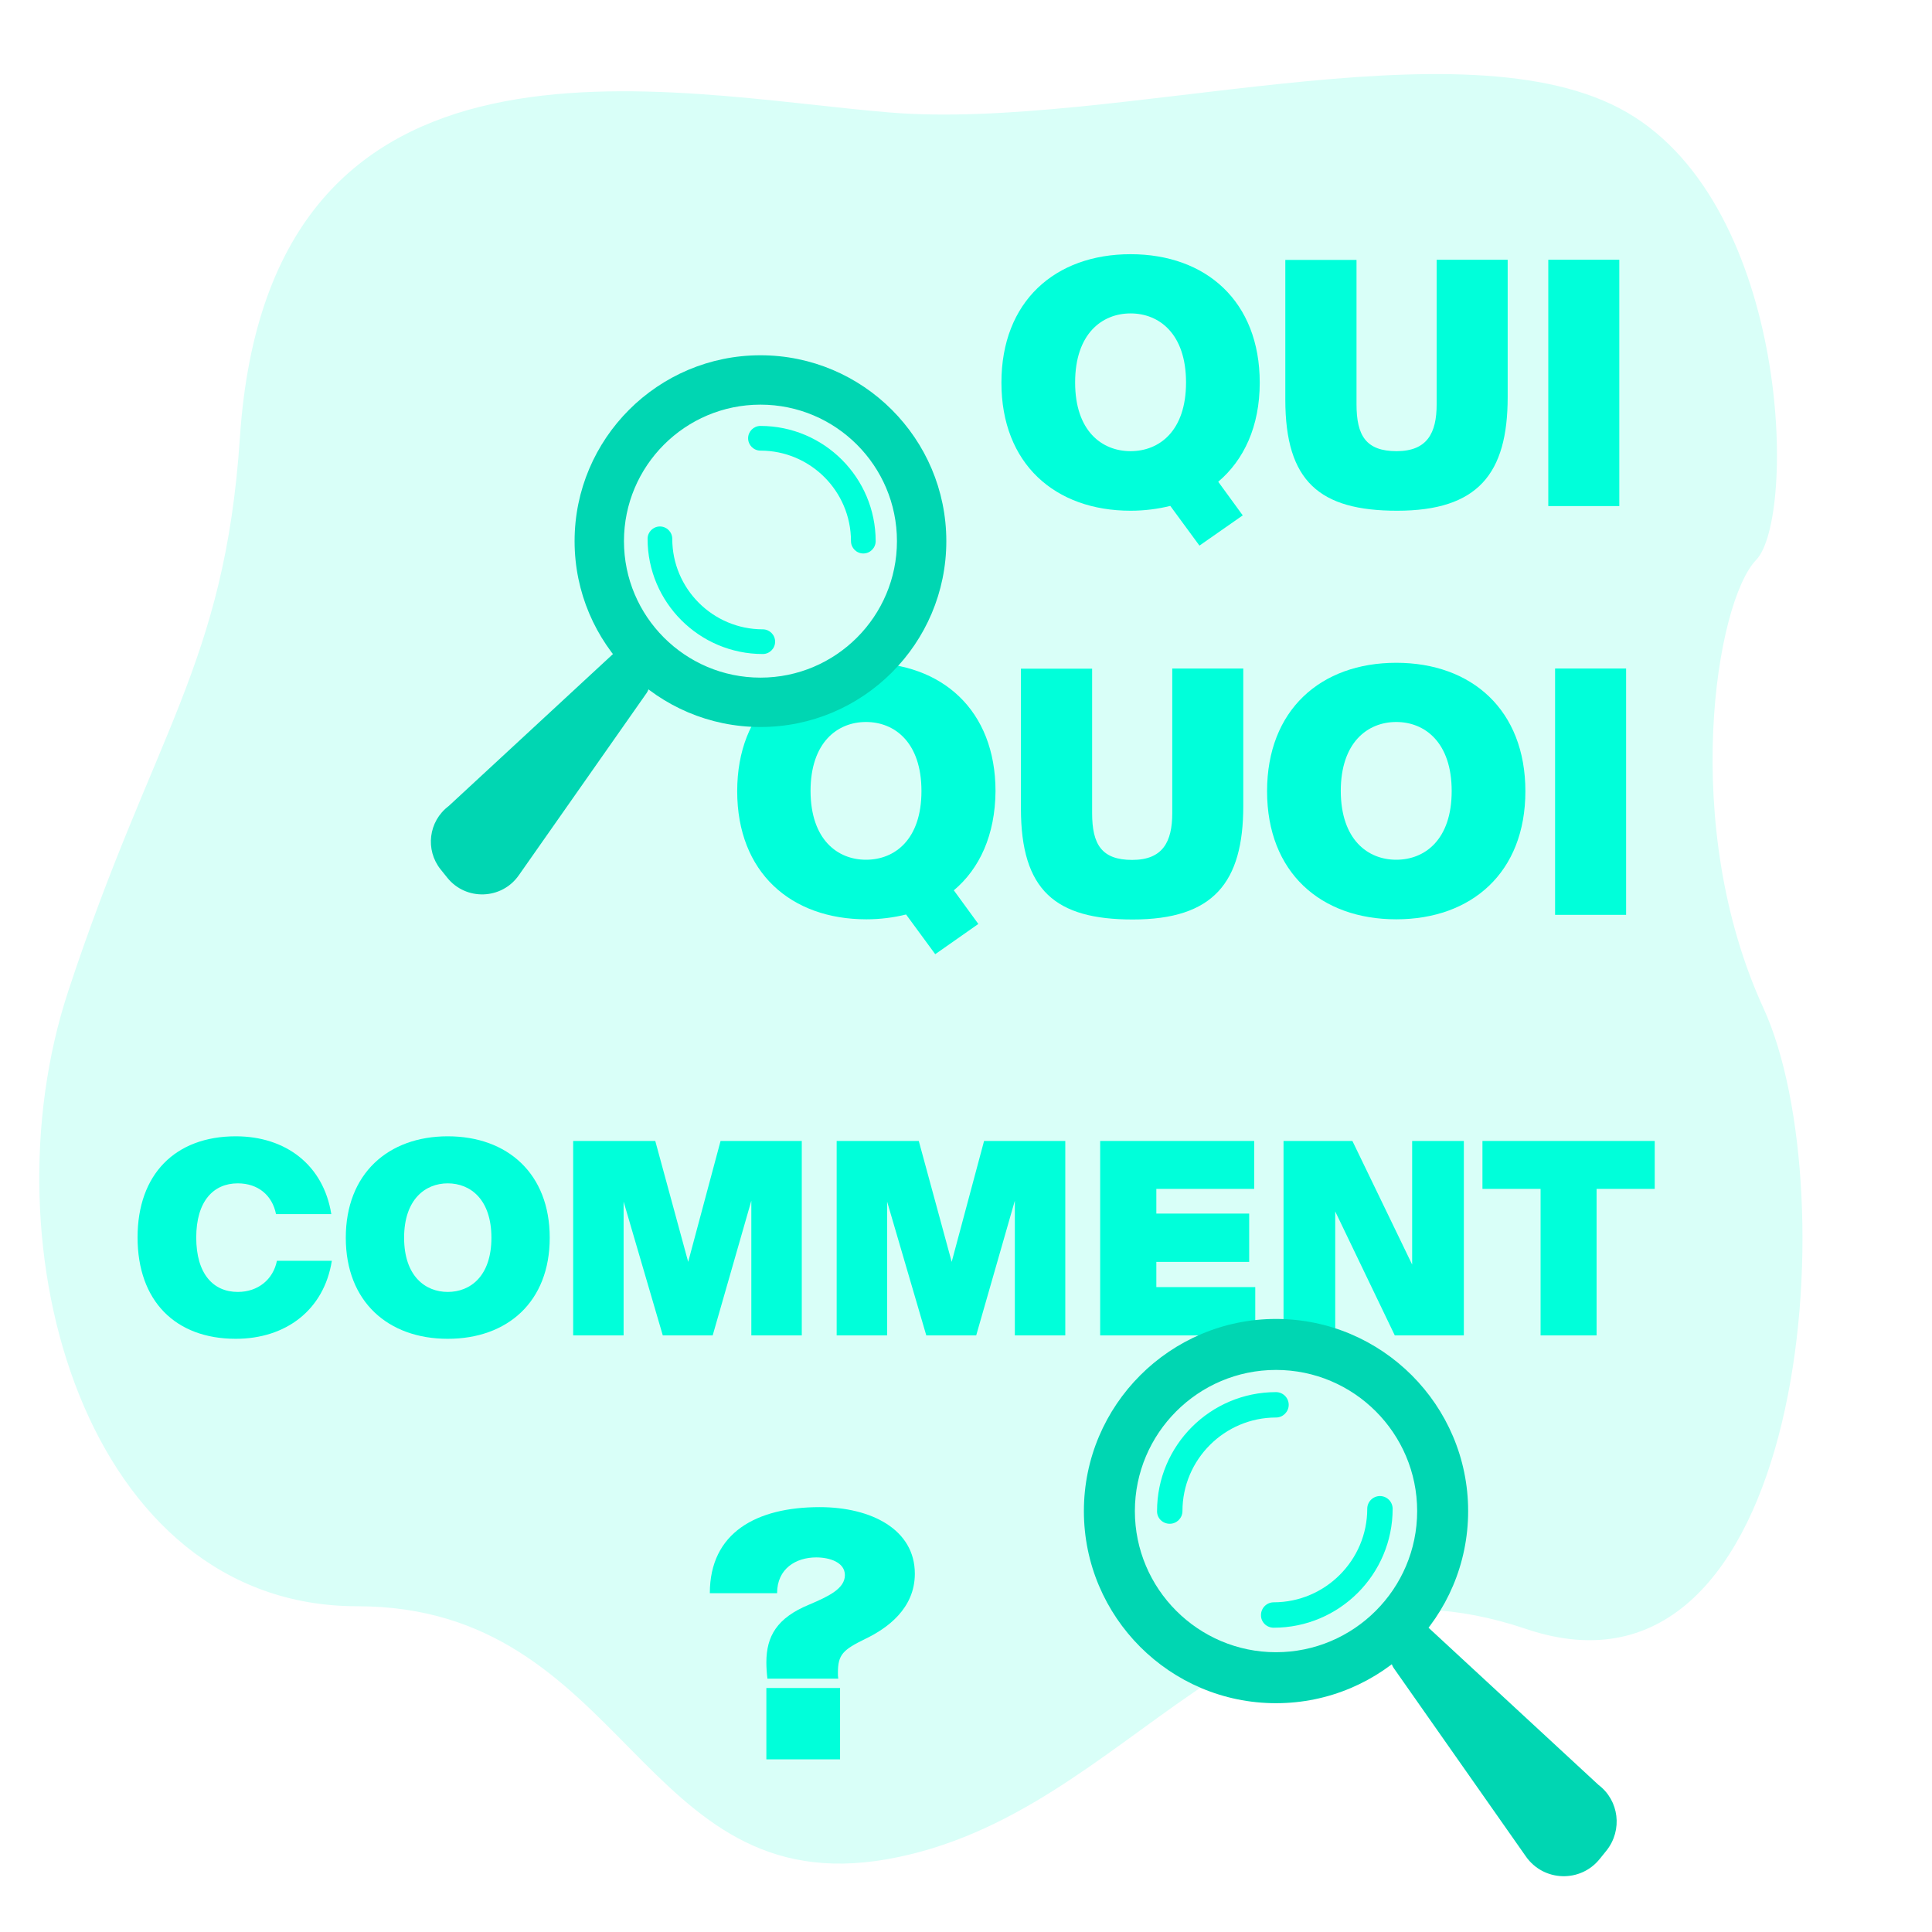
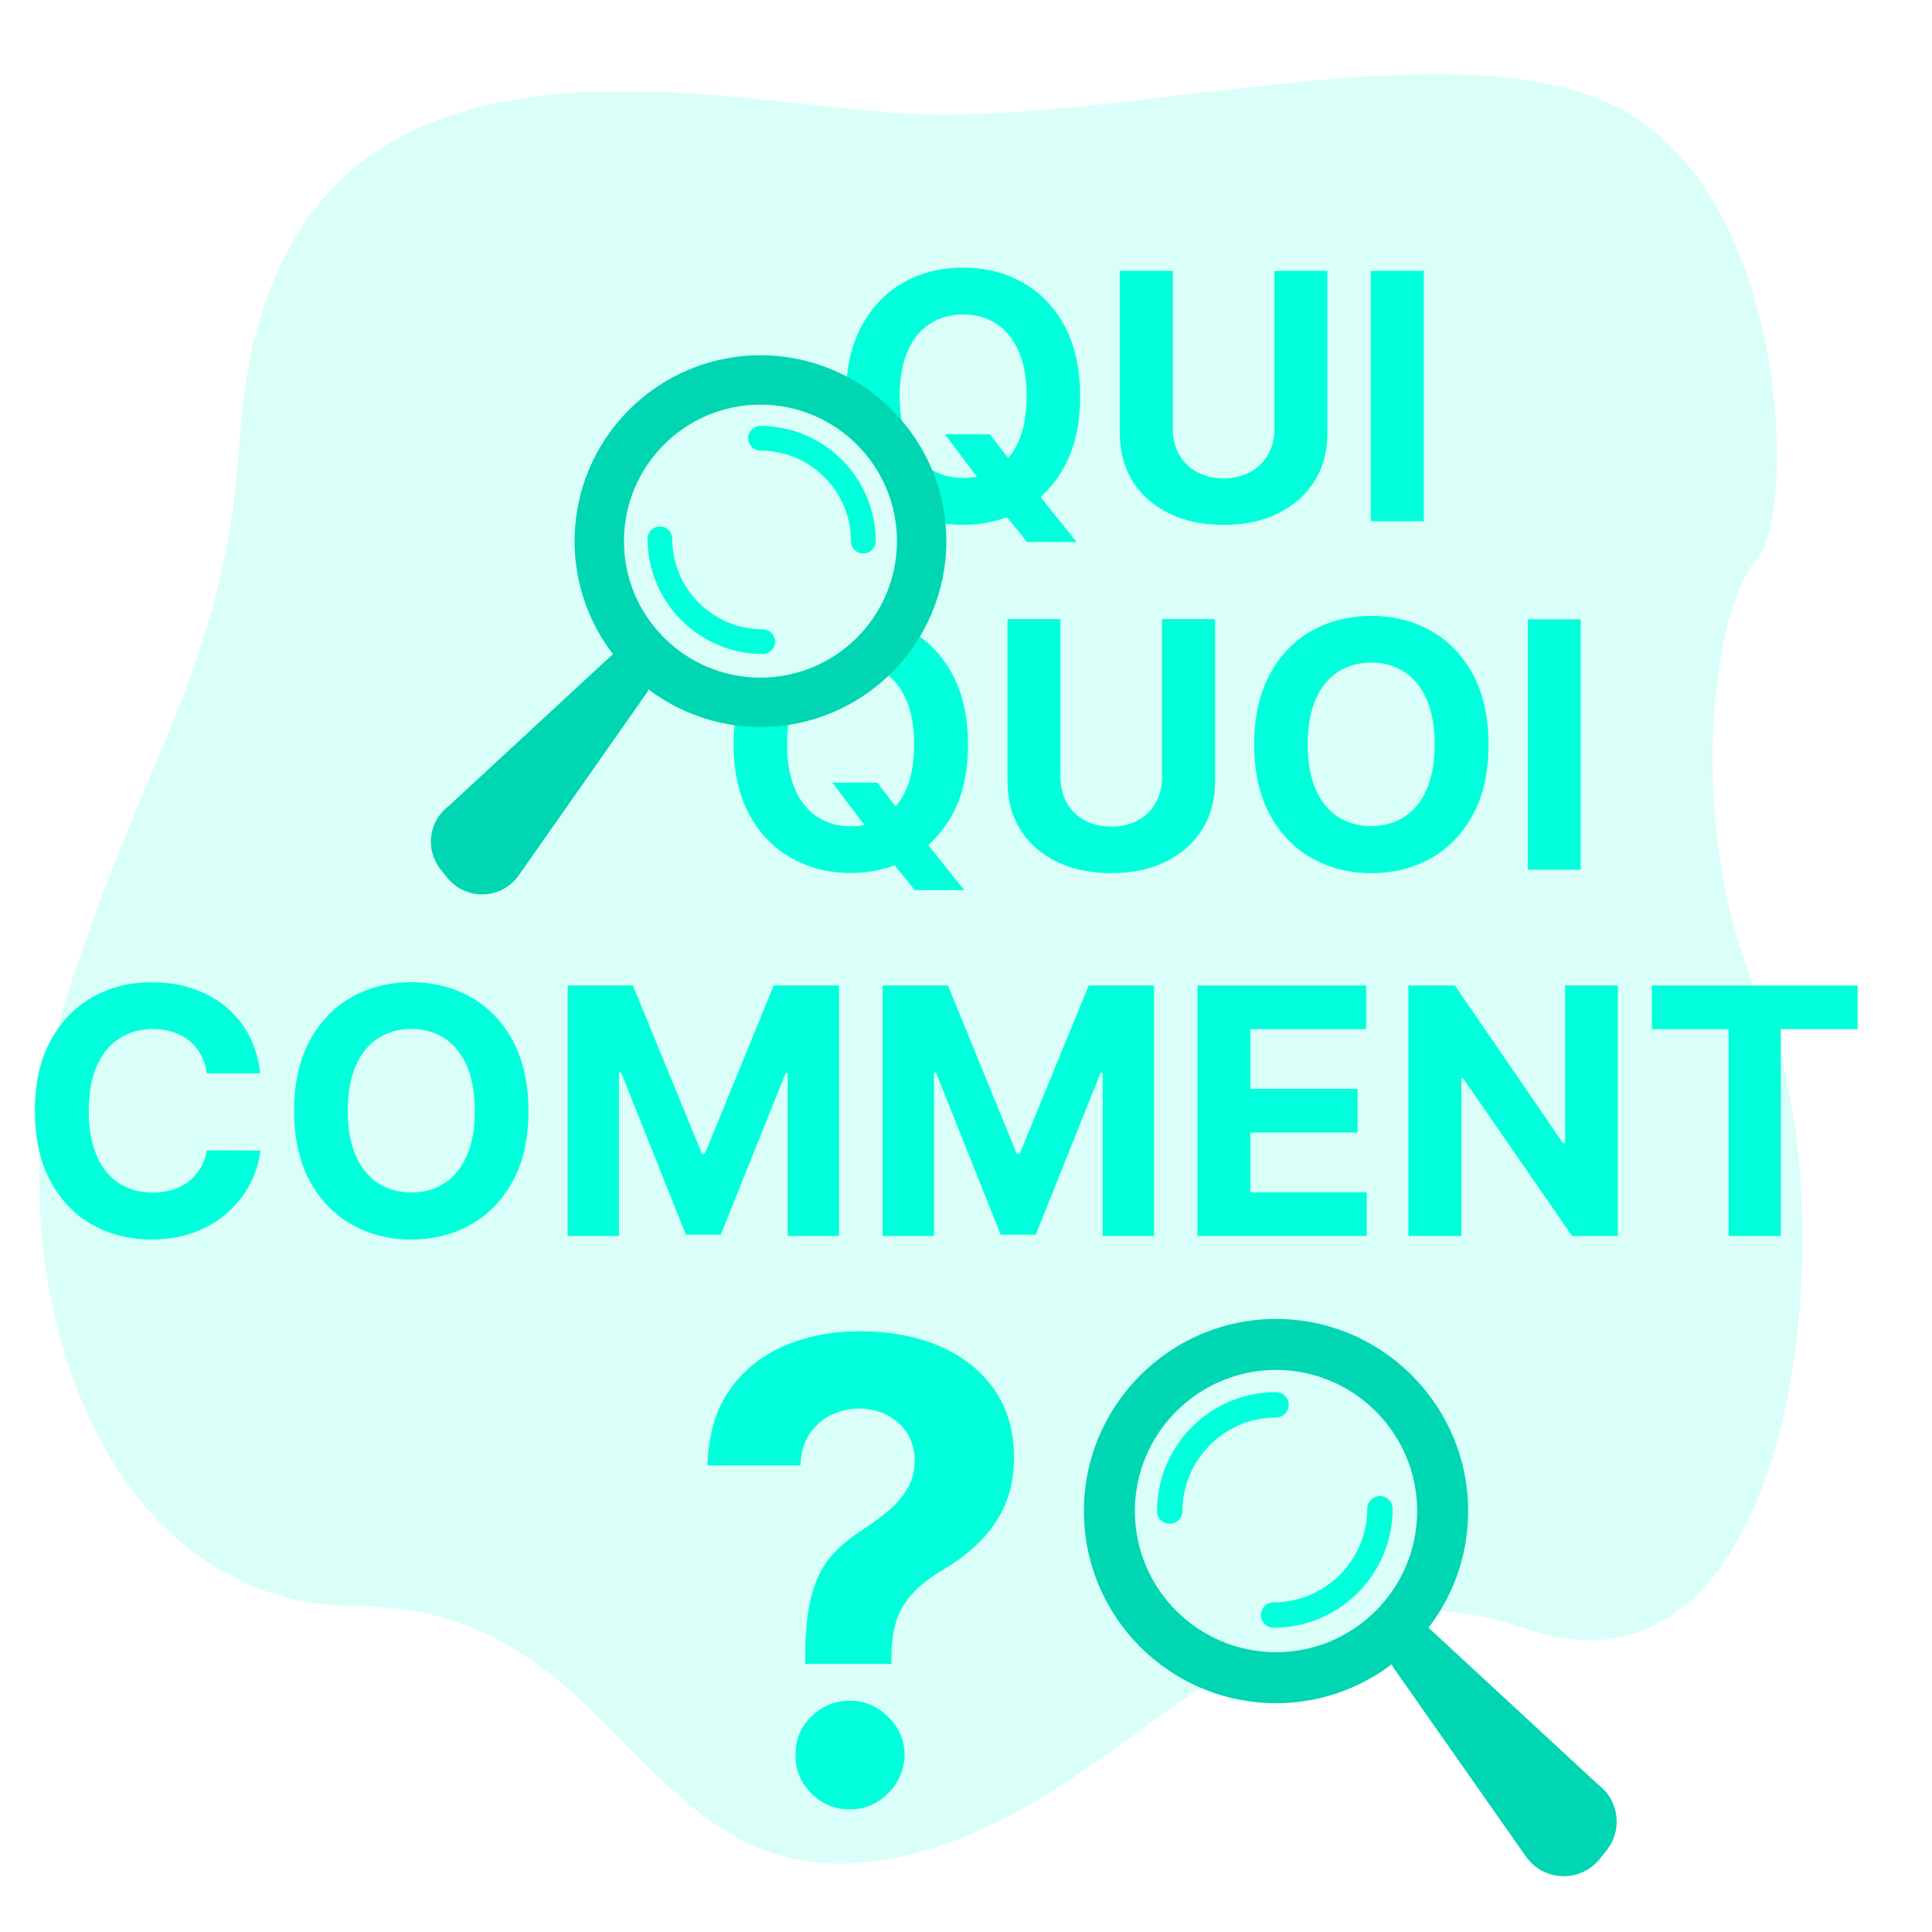
<svg xmlns="http://www.w3.org/2000/svg" version="1.1" id="Calque_1" x="0px" y="0px" viewBox="0 0 1080 1080" style="enable-background:new 0 0 1080 1080;" xml:space="preserve">
  <style type="text/css">
	.st0{fill:#D9FFF8;}
- 	.st1{enable-background:new    ;}
+ 	.st1{fill:#00D6B2;}
	.st2{fill:#00FFDA;}
- 	.st3{fill:#00D6B2;}
</style>
  <g id="COULEURS">
</g>
  <g id="Jauge__x2B_accueil">
</g>
  <g id="images">
</g>
  <g id="TEXTE">
</g>
  <g id="jauge">
</g>
  <g id="picto_accueil">
</g>
  <g id="FOND">
</g>
  <g id="PICTOS">
</g>
  <g id="bulles_Source__x2B_dico">
</g>
  <g id="règles">
</g>
-   <g id="LOGO">
-     <path class="st0" d="M134.1,244.7c-8.5,127-48.4,165-96,309.5C-9.2,697.9,48.2,897.9,199.7,897.9c150.8,0,157.8,165.9,296.3,141.4   s199.8-181.8,357.1-128.7s179.7-244.6,132.7-347s-26.6-227.3-4.1-250.6s19.2-197-72.1-250.1s-287.1,10.2-411.9,0   S150.4-0.4,134.1,244.7z" />
-     <g class="st1">
-       <path class="st2" d="M681,269.3l13.7,18.8L670.5,305l-16.3-22.2c-6.8,1.7-14.4,2.7-22.2,2.7c-42.2,0-72.2-26.2-72.2-71.6    c0-45.4,30-71.8,72.2-71.8s72.2,26.4,72.2,71.8C704.2,238.3,695.4,257.1,681,269.3z M632,252.2c16,0,31-11.2,31-38.4    c0-27.2-15-38.6-31-38.6c-16,0-31,11.4-31,38.6C601,241,616,252.2,632,252.2z" />
-       <path class="st2" d="M758.3,145.2v80.8c0,17.5,5.3,26.2,22.4,26.2s22.4-10.1,22.4-26.2v-80.8h39.7V222c0,42.9-16.7,63.5-61.8,63.5    c-43.3,0-62.5-16.3-62.5-62.1v-78.1H758.3z" />
-       <path class="st2" d="M905.2,282.9h-39.7V145.2h39.7V282.9z" />
+   <path class="st0" d="M134.1,244.7c-8.5,127-48.4,165-96,309.5C-9.2,697.9,48.2,897.9,199.7,897.9c150.8,0,157.8,165.9,296.3,141.4  s199.8-181.8,357.1-128.7s179.7-244.6,132.7-347s-26.6-227.3-4.1-250.6s19.2-197-72.1-250.1s-287.1,10.2-411.9,0  S150.4-0.4,134.1,244.7z" />
+   <g>
+     <g>
+       <circle class="st0" cx="713.3" cy="844.7" r="93.1" />
+       <path class="st1" d="M605.9,844.7c0-59.2,48.2-107.4,107.4-107.4s107.4,48.2,107.4,107.4s-48.2,107.4-107.4,107.4    C654,952.1,605.9,903.9,605.9,844.7z M634.4,844.7c0,43.5,35.4,78.9,78.9,78.9s78.9-35.4,78.9-78.9s-35.4-78.9-78.9-78.9    C669.8,765.8,634.4,801.2,634.4,844.7z" />
    </g>
-     <g class="st1">
-       <path class="st2" d="M533.2,497.7l13.7,18.8l-24.1,16.9l-16.3-22.2c-6.8,1.7-14.4,2.7-22.2,2.7c-42.2,0-72.2-26.2-72.2-71.6    c0-45.4,30-71.8,72.2-71.8s72.2,26.4,72.2,71.8C556.3,466.8,547.6,485.6,533.2,497.7z M484.1,480.6c16,0,31-11.2,31-38.4    c0-27.2-15-38.6-31-38.6c-16,0-31,11.4-31,38.6C453.2,469.4,468.2,480.6,484.1,480.6z" />
-       <path class="st2" d="M610.5,373.7v80.8c0,17.5,5.3,26.2,22.4,26.2c17.1,0,22.4-10.1,22.4-26.2v-80.8H695v76.8    c0,42.9-16.7,63.5-61.8,63.5c-43.3,0-62.5-16.3-62.5-62.1v-78.1H610.5z" />
-       <path class="st2" d="M780.5,513.9c-42.2,0-72.2-26.2-72.2-71.6c0-45.4,30-71.8,72.2-71.8s72.2,26.4,72.2,71.8    C852.7,487.7,822.7,513.9,780.5,513.9z M780.5,480.6c16,0,31-11.2,31-38.4c0-27.2-15-38.6-31-38.6s-31,11.4-31,38.6    C749.6,469.4,764.6,480.6,780.5,480.6z" />
-       <path class="st2" d="M909,511.4h-39.7V373.7H909V511.4z" />
-     </g>
-     <g class="st1">
-       <path class="st2" d="M511.4,879.7c0,19.6-15.6,30.6-27.4,36.3c-12.9,6.3-15.6,8.9-15.6,19.2c0,1,0,2.1,0.2,3.2H429    c-0.4-3.2-0.6-6.3-0.6-9.1c0-14.6,5.9-24.9,23.9-32.3c10.8-4.6,20-8.9,20-16.5c0-7.2-8.6-9.9-16-9.9c-11.4,0-21.9,6.3-21.9,20    h-37.6c0-33.8,26-48.1,61.4-48.1C487.1,842.5,511.4,855,511.4,879.7z M428.4,983.5v-39.9h41.2v39.9H428.4z" />
+     <path class="st1" d="M898.1,1034.4l-3.8,4.7c-10.8,13.5-31.4,12.8-41.3-1.3l-73.8-105.2c-2.6-3.7-2.1-8.8,1.3-11.9   c0,0,7.2-20.3,10.7-17.6l102.4,94.7C905.1,1006.5,907.1,1023,898.1,1034.4z" />
+     <g>
+       <path class="st2" d="M653.9,851.8c3.9,0,7.1-3.2,7.1-7.1c0-28.8,23.5-52.3,52.3-52.3c3.9,0,7.1-3.2,7.1-7.1c0-3.9-3.2-7.1-7.1-7.1    c-36.7,0-66.5,29.8-66.5,66.5C646.7,848.6,649.9,851.8,653.9,851.8z" />
    </g>
    <g>
-       <g>
-         <circle class="st0" cx="425.1" cy="302.5" r="90.1" />
-         <path class="st3" d="M425.1,406.4c-57.3,0-103.9-46.6-103.9-103.9s46.6-103.9,103.9-103.9S529,245.2,529,302.5     S482.4,406.4,425.1,406.4z M425.1,226.2c-42.1,0-76.3,34.2-76.3,76.3s34.2,76.3,76.3,76.3s76.3-34.2,76.3-76.3     S467.2,226.2,425.1,226.2z" />
-       </g>
-       <path class="st3" d="M246.3,486l3.7,4.6c10.4,13,30.4,12.4,40-1.3l71.4-101.8c2.5-3.6,2-8.6-1.3-11.5c0,0-7-19.6-10.3-17l-99,91.6    C239.5,459.1,237.6,475.1,246.3,486z" />
-       <g>
-         <path class="st2" d="M482.6,309.4c-3.8,0-6.9-3.1-6.9-6.9c0-27.9-22.7-50.6-50.6-50.6c-3.8,0-6.9-3.1-6.9-6.9s3.1-6.9,6.9-6.9     c35.5,0,64.4,28.9,64.4,64.4C489.5,306.3,486.4,309.4,482.6,309.4z" />
-       </g>
-       <g>
-         <path class="st2" d="M426.4,365.6c-35.5,0-64.4-28.9-64.4-64.4c0-3.8,3.1-6.9,6.9-6.9s6.9,3.1,6.9,6.9     c0,27.9,22.7,50.6,50.6,50.6c3.8,0,6.9,3.1,6.9,6.9S430.2,365.6,426.4,365.6z" />
-       </g>
+       <path class="st2" d="M712,909.9c36.7,0,66.5-29.8,66.5-66.5c0-3.9-3.2-7.1-7.1-7.1s-7.1,3.2-7.1,7.1c0,28.8-23.5,52.3-52.3,52.3    c-3.9,0-7.1,3.2-7.1,7.1C704.8,906.7,708,909.9,712,909.9z" />
    </g>
-     <g class="st1">
-       <path class="st2" d="M131.8,635.2c27.9,0,49,16,53.4,43.5h-30.9c-2.1-10.5-10-17.2-21.4-17.2c-13.6,0-23.2,10-23.2,30.3    c0,20.4,9.6,30.4,23.2,30.4c11.4,0,19.8-7,21.9-17.4h30.7c-4.4,27.6-25.8,43.6-53.7,43.6c-33.9,0-54.9-21.3-54.9-56.7    C76.9,656.5,97.9,635.2,131.8,635.2z" />
-       <path class="st2" d="M250.3,748.4c-33.3,0-57-20.7-57-56.5s23.7-56.7,57-56.7c33.3,0,57,20.8,57,56.7S283.6,748.4,250.3,748.4z     M250.3,722.2c12.6,0,24.4-8.8,24.4-30.3s-11.8-30.4-24.4-30.4c-12.6,0-24.4,9-24.4,30.4S237.7,722.2,250.3,722.2z" />
-       <path class="st2" d="M370.5,746.5l-21.9-74.8v74.8h-28.2V637.8h45.9l18.4,67.6l18.1-67.6h45.4v108.7h-28.2v-75.3l-21.6,75.3H370.5    z" />
-       <path class="st2" d="M517.8,746.5l-21.9-74.8v74.8h-28.2V637.8h45.9l18.4,67.6l18.1-67.6h45.4v108.7h-28.2v-75.3l-21.6,75.3H517.8    z" />
-       <path class="st2" d="M615,637.8h86.1v26.8h-54.7v13.8h51.9v27h-51.9v14.1h55.3v27H615V637.8z" />
-       <path class="st2" d="M779.7,746.5l-33.3-69.3v69.3h-28.9V637.8H756l33.4,69.1v-69.1h28.9v108.7H779.7z" />
-       <path class="st2" d="M861.1,664.6h-32.4v-26.8H925v26.8h-32.5v81.9h-31.3V664.6z" />
+   </g>
+   <g>
+     <path class="st2" d="M571.8,158c-9.9-5.6-21-8.4-33.4-8.4c-12.4,0-23.6,2.8-33.5,8.4c-9.9,5.6-17.7,13.8-23.4,24.5   c-5.7,10.7-8.6,23.7-8.6,39c0,15.2,2.9,28.2,8.6,38.9c5.7,10.7,13.6,18.9,23.4,24.5c9.9,5.6,21,8.5,33.5,8.5c8.8,0,17-1.5,24.5-4.3   l11.3,13.9h27.6l-20.1-25.2c5.4-4.8,9.9-10.5,13.5-17.4c5.8-10.7,8.6-23.7,8.6-39c0-15.3-2.9-28.2-8.6-39   C589.5,171.8,581.7,163.6,571.8,158z M519.7,261.9c-5.3-3.5-9.5-8.7-12.4-15.4c-2.9-6.8-4.4-15.1-4.4-25c0-9.9,1.5-18.2,4.4-25   c2.9-6.8,7.1-11.9,12.4-15.4c5.3-3.5,11.6-5.3,18.7-5.3c7.2,0,13.4,1.8,18.7,5.3c5.3,3.5,9.5,8.7,12.4,15.4   c2.9,6.8,4.4,15.1,4.4,25c0,9.9-1.5,18.2-4.4,25c-1.6,3.7-3.6,6.9-5.9,9.6l-10.3-13.3h-25.1l17.9,23.7c-2.4,0.5-5,0.7-7.7,0.7   C531.3,267.1,525,265.4,519.7,261.9z" />
+     <path class="st2" d="M653.5,287c8.7,4.3,18.9,6.4,30.5,6.4c11.6,0,21.7-2.1,30.4-6.4c8.7-4.3,15.5-10.2,20.3-17.9   c4.9-7.7,7.3-16.6,7.3-26.8v-90.9h-29.6v88.4c0,5.3-1.2,10.1-3.5,14.2c-2.3,4.1-5.6,7.4-9.9,9.8c-4.3,2.4-9.3,3.6-15,3.6   c-5.7,0-10.7-1.2-15-3.6c-4.3-2.4-7.6-5.6-9.9-9.8c-2.3-4.1-3.5-8.9-3.5-14.2v-88.4H626v90.9c0,10.2,2.4,19.1,7.2,26.8   C638,276.8,644.8,282.7,653.5,287z" />
+     <rect x="766.3" y="151.4" class="st2" width="29.6" height="140" />
+   </g>
+   <g>
+     <path class="st2" d="M532.5,455.1c5.8-10.7,8.6-23.7,8.6-39c0-15.3-2.9-28.2-8.6-39c-5.8-10.7-13.6-18.9-23.5-24.5   c-9.9-5.6-21-8.4-33.4-8.4c-12.4,0-23.6,2.8-33.5,8.4c-9.9,5.6-17.7,13.8-23.4,24.5c-5.7,10.7-8.6,23.7-8.6,39   c0,15.2,2.9,28.2,8.6,38.9c5.7,10.7,13.6,18.9,23.4,24.5c9.9,5.6,21,8.5,33.5,8.5c8.8,0,17-1.5,24.5-4.3l11.3,13.9H539l-20.1-25.2   C524.3,467.7,528.8,461.9,532.5,455.1z M456.8,456.6c-5.3-3.5-9.5-8.7-12.4-15.4c-2.9-6.8-4.4-15.1-4.4-25c0-9.9,1.5-18.2,4.4-25   c2.9-6.8,7.1-11.9,12.4-15.4c5.3-3.5,11.6-5.3,18.7-5.3c7.2,0,13.4,1.8,18.7,5.3c5.3,3.5,9.5,8.7,12.4,15.4   c2.9,6.8,4.4,15.1,4.4,25c0,9.9-1.5,18.2-4.4,25c-1.6,3.7-3.6,6.9-5.9,9.6l-10.3-13.3h-25.1l17.9,23.7c-2.4,0.5-5,0.7-7.7,0.7   C468.4,461.9,462.2,460.1,456.8,456.6z" />
+     <path class="st2" d="M590.7,481.7c8.7,4.3,18.9,6.4,30.5,6.4c11.6,0,21.7-2.1,30.4-6.4c8.7-4.3,15.5-10.2,20.3-17.9   c4.9-7.7,7.3-16.6,7.3-26.8v-90.9h-29.6v88.4c0,5.3-1.2,10.1-3.5,14.2c-2.3,4.1-5.6,7.4-9.9,9.8c-4.3,2.4-9.3,3.6-15,3.6   c-5.7,0-10.7-1.2-15-3.6c-4.3-2.4-7.6-5.6-9.9-9.8c-2.3-4.1-3.5-8.9-3.5-14.2v-88.4h-29.6v90.9c0,10.2,2.4,19.1,7.2,26.8   C575.2,471.5,582,477.5,590.7,481.7z" />
+     <path class="st2" d="M733.1,479.6c9.9,5.6,21,8.5,33.5,8.5c12.3,0,23.5-2.8,33.4-8.4c9.9-5.6,17.7-13.8,23.5-24.5   c5.8-10.7,8.6-23.7,8.6-39c0-15.3-2.9-28.2-8.6-39c-5.8-10.7-13.6-18.9-23.5-24.5c-9.9-5.6-21-8.4-33.4-8.4   c-12.4,0-23.6,2.8-33.5,8.4c-9.9,5.6-17.7,13.8-23.4,24.5c-5.7,10.7-8.6,23.7-8.6,39c0,15.2,2.9,28.2,8.6,38.9   C715.4,465.7,723.2,473.9,733.1,479.6z M735.4,391.1c2.9-6.8,7.1-11.9,12.4-15.4c5.3-3.5,11.6-5.3,18.7-5.3s13.4,1.8,18.7,5.3   c5.3,3.5,9.5,8.7,12.4,15.4c2.9,6.8,4.4,15.1,4.4,25c0,9.9-1.5,18.2-4.4,25c-2.9,6.8-7.1,11.9-12.4,15.4   c-5.3,3.5-11.6,5.3-18.7,5.3s-13.4-1.8-18.7-5.3c-5.3-3.5-9.5-8.7-12.4-15.4c-2.9-6.8-4.4-15.1-4.4-25   C731,406.3,732.5,397.9,735.4,391.1z" />
+     <rect x="854" y="346.2" class="st2" width="29.6" height="140" />
+   </g>
+   <g>
+     <path class="st2" d="M66.6,580.6c5.4-3.6,11.7-5.4,18.9-5.4c4,0,7.7,0.6,11.2,1.7c3.4,1.1,6.5,2.8,9.1,4.9c2.6,2.1,4.8,4.7,6.5,7.8   c1.7,3,2.8,6.5,3.3,10.4h29.9c-1-8.1-3.1-15.3-6.5-21.6c-3.4-6.3-7.8-11.6-13.2-16c-5.4-4.3-11.5-7.7-18.5-9.9   c-6.9-2.3-14.5-3.4-22.6-3.4c-12.3,0-23.4,2.8-33.2,8.4c-9.8,5.6-17.6,13.8-23.4,24.5s-8.6,23.7-8.6,39c0,15.2,2.8,28.2,8.5,38.9   c5.7,10.7,13.4,18.9,23.2,24.5c9.8,5.6,21,8.5,33.5,8.5c9,0,17-1.4,24.2-4.1c7.1-2.7,13.3-6.4,18.5-11.1c5.2-4.7,9.3-10,12.4-15.9   c3.1-5.9,5-12.1,5.8-18.6l-29.9-0.1c-0.7,3.7-1.9,7.1-3.7,10c-1.8,2.9-4,5.4-6.6,7.4c-2.6,2-5.7,3.6-9.1,4.6c-3.4,1-7.1,1.6-11,1.6   c-7.1,0-13.3-1.7-18.7-5.2c-5.4-3.5-9.6-8.6-12.5-15.4c-3-6.8-4.5-15.2-4.5-25.1c0-9.7,1.5-18,4.4-24.8   C57,589.3,61.2,584.1,66.6,580.6z" />
+     <path class="st2" d="M263.3,557.5c-9.9-5.6-21-8.4-33.4-8.4c-12.4,0-23.6,2.8-33.5,8.4c-9.9,5.6-17.7,13.8-23.4,24.5   c-5.7,10.7-8.6,23.7-8.6,39c0,15.2,2.9,28.2,8.6,38.9c5.7,10.7,13.6,18.9,23.4,24.5c9.9,5.6,21,8.5,33.5,8.5   c12.3,0,23.5-2.8,33.4-8.4c9.9-5.6,17.7-13.8,23.5-24.5c5.8-10.7,8.6-23.7,8.6-39c0-15.3-2.9-28.2-8.6-39   C281,571.3,273.2,563.1,263.3,557.5z M261,645.9c-2.9,6.8-7.1,11.9-12.4,15.4c-5.3,3.5-11.6,5.3-18.7,5.3s-13.4-1.8-18.7-5.3   c-5.3-3.5-9.5-8.7-12.4-15.4c-2.9-6.8-4.4-15.1-4.4-25c0-9.9,1.5-18.2,4.4-25c2.9-6.8,7.1-11.9,12.4-15.4   c5.3-3.5,11.6-5.3,18.7-5.3s13.4,1.8,18.7,5.3c5.3,3.5,9.5,8.7,12.4,15.4c2.9,6.8,4.4,15.1,4.4,25C265.5,630.8,264,639.1,261,645.9   z" />
+     <polygon class="st2" points="394,645 392.4,645 353.8,550.9 317.3,550.9 317.3,690.9 346,690.9 346,599.5 347.2,599.5 383.4,690.2    402.9,690.2 439.2,599.8 440.3,599.8 440.3,690.9 469,690.9 469,550.9 432.5,550.9  " />
+     <polygon class="st2" points="570,645 568.4,645 529.9,550.9 493.4,550.9 493.4,690.9 522.1,690.9 522.1,599.5 523.2,599.5    559.4,690.2 579,690.2 615.2,599.8 616.4,599.8 616.4,690.9 645.1,690.9 645.1,550.9 608.6,550.9  " />
+     <polygon class="st2" points="699,633.1 758.9,633.1 758.9,608.7 699,608.7 699,575.3 763.7,575.3 763.7,550.9 669.4,550.9    669.4,690.9 764,690.9 764,666.5 699,666.5  " />
+     <polygon class="st2" points="874.9,639 873.7,639 813.3,550.9 787.3,550.9 787.3,690.9 816.9,690.9 816.9,602.8 817.9,602.8    878.8,690.9 904.4,690.9 904.4,550.9 874.9,550.9  " />
+     <polygon class="st2" points="923.4,550.9 923.4,575.3 966.3,575.3 966.3,690.9 995.5,690.9 995.5,575.3 1038.4,575.3 1038.4,550.9     " />
+   </g>
+   <g>
+     <path class="st2" d="M475.2,950.7c-8.5,0-15.7,3-21.7,8.9c-6,5.9-8.9,13.1-8.8,21.4c-0.1,8.4,2.9,15.6,8.8,21.5c6,6,13.2,9,21.7,9   c5.4,0,10.4-1.4,15-4.1c4.6-2.8,8.3-6.4,11.1-11.1c2.8-4.6,4.3-9.7,4.4-15.3c-0.1-8.3-3.2-15.4-9.3-21.4   C490.3,953.7,483.2,950.7,475.2,950.7z" />
+     <path class="st2" d="M525.2,752.5c-13-5.6-27.9-8.3-44.8-8.3c-15.3,0-29.4,2.7-42.1,8.2s-22.9,13.7-30.6,24.8s-11.8,25.1-12.2,42   h51.9c0.3-6.9,1.9-12.8,5.1-17.5c3.1-4.7,7.2-8.3,12.1-10.7c4.9-2.4,10.1-3.6,15.6-3.6c5.7,0,10.9,1.2,15.6,3.6   c4.7,2.4,8.5,5.8,11.3,10.2c2.8,4.4,4.2,9.5,4.2,15.4c0,5.5-1.2,10.5-3.7,14.9c-2.5,4.4-5.8,8.5-9.9,12.1   c-4.2,3.6-8.9,7.2-14.1,10.6c-7,4.4-13.1,9.3-18.1,14.7c-5,5.4-8.8,12.5-11.4,21.4c-2.6,8.8-3.9,20.6-4,35.5v4.3h48.2v-4.3   c0.1-8.3,1.2-15.3,3.2-21c2.1-5.7,5.3-10.7,9.5-15s9.8-8.5,16.5-12.5c8-4.7,14.9-10.1,20.7-16c5.8-5.9,10.4-12.7,13.7-20.3   c3.3-7.7,4.9-16.5,4.9-26.4c0-14.8-3.7-27.5-11.1-38C548.3,766.1,538.1,758.1,525.2,752.5z" />
+   </g>
+   <g>
+     <g>
+       <circle class="st0" cx="425.1" cy="302.5" r="90.1" />
+       <path class="st1" d="M425.1,406.4c-57.3,0-103.9-46.6-103.9-103.9s46.6-103.9,103.9-103.9S529,245.2,529,302.5    S482.4,406.4,425.1,406.4z M425.1,226.2c-42.1,0-76.3,34.2-76.3,76.3s34.2,76.3,76.3,76.3s76.3-34.2,76.3-76.3    S467.2,226.2,425.1,226.2z" />
+     </g>
+     <path class="st1" d="M246.3,486l3.7,4.6c10.4,13,30.4,12.4,40-1.3l71.4-101.8c2.5-3.6,2-8.6-1.3-11.5c0,0-7-19.6-10.3-17l-99,91.6   C239.5,459.1,237.6,475.1,246.3,486z" />
+     <g>
+       <path class="st2" d="M482.6,309.4c-3.8,0-6.9-3.1-6.9-6.9c0-27.9-22.7-50.6-50.6-50.6c-3.8,0-6.9-3.1-6.9-6.9s3.1-6.9,6.9-6.9    c35.5,0,64.4,28.9,64.4,64.4C489.5,306.3,486.4,309.4,482.6,309.4z" />
    </g>
    <g>
-       <g>
-         <circle class="st0" cx="713.3" cy="844.7" r="93.1" />
-         <path class="st3" d="M605.9,844.7c0-59.2,48.2-107.4,107.4-107.4s107.4,48.2,107.4,107.4s-48.2,107.4-107.4,107.4     C654,952.1,605.9,903.9,605.9,844.7z M634.4,844.7c0,43.5,35.4,78.9,78.9,78.9s78.9-35.4,78.9-78.9s-35.4-78.9-78.9-78.9     C669.8,765.8,634.4,801.2,634.4,844.7z" />
-       </g>
-       <path class="st3" d="M898.1,1034.4l-3.8,4.7c-10.8,13.5-31.4,12.8-41.3-1.3l-73.8-105.2c-2.6-3.7-2.1-8.8,1.3-11.9    c0,0,7.2-20.3,10.7-17.6l102.4,94.7C905.1,1006.5,907.1,1023,898.1,1034.4z" />
-       <g>
-         <path class="st2" d="M653.9,851.8c3.9,0,7.1-3.2,7.1-7.1c0-28.8,23.5-52.3,52.3-52.3c3.9,0,7.1-3.2,7.1-7.1     c0-3.9-3.2-7.1-7.1-7.1c-36.7,0-66.5,29.8-66.5,66.5C646.7,848.6,649.9,851.8,653.9,851.8z" />
-       </g>
-       <g>
-         <path class="st2" d="M712,909.9c36.7,0,66.5-29.8,66.5-66.5c0-3.9-3.2-7.1-7.1-7.1s-7.1,3.2-7.1,7.1c0,28.8-23.5,52.3-52.3,52.3     c-3.9,0-7.1,3.2-7.1,7.1C704.8,906.7,708,909.9,712,909.9z" />
-       </g>
+       <path class="st2" d="M426.4,365.6c-35.5,0-64.4-28.9-64.4-64.4c0-3.8,3.1-6.9,6.9-6.9s6.9,3.1,6.9,6.9c0,27.9,22.7,50.6,50.6,50.6    c3.8,0,6.9,3.1,6.9,6.9S430.2,365.6,426.4,365.6z" />
    </g>
  </g>
</svg>
